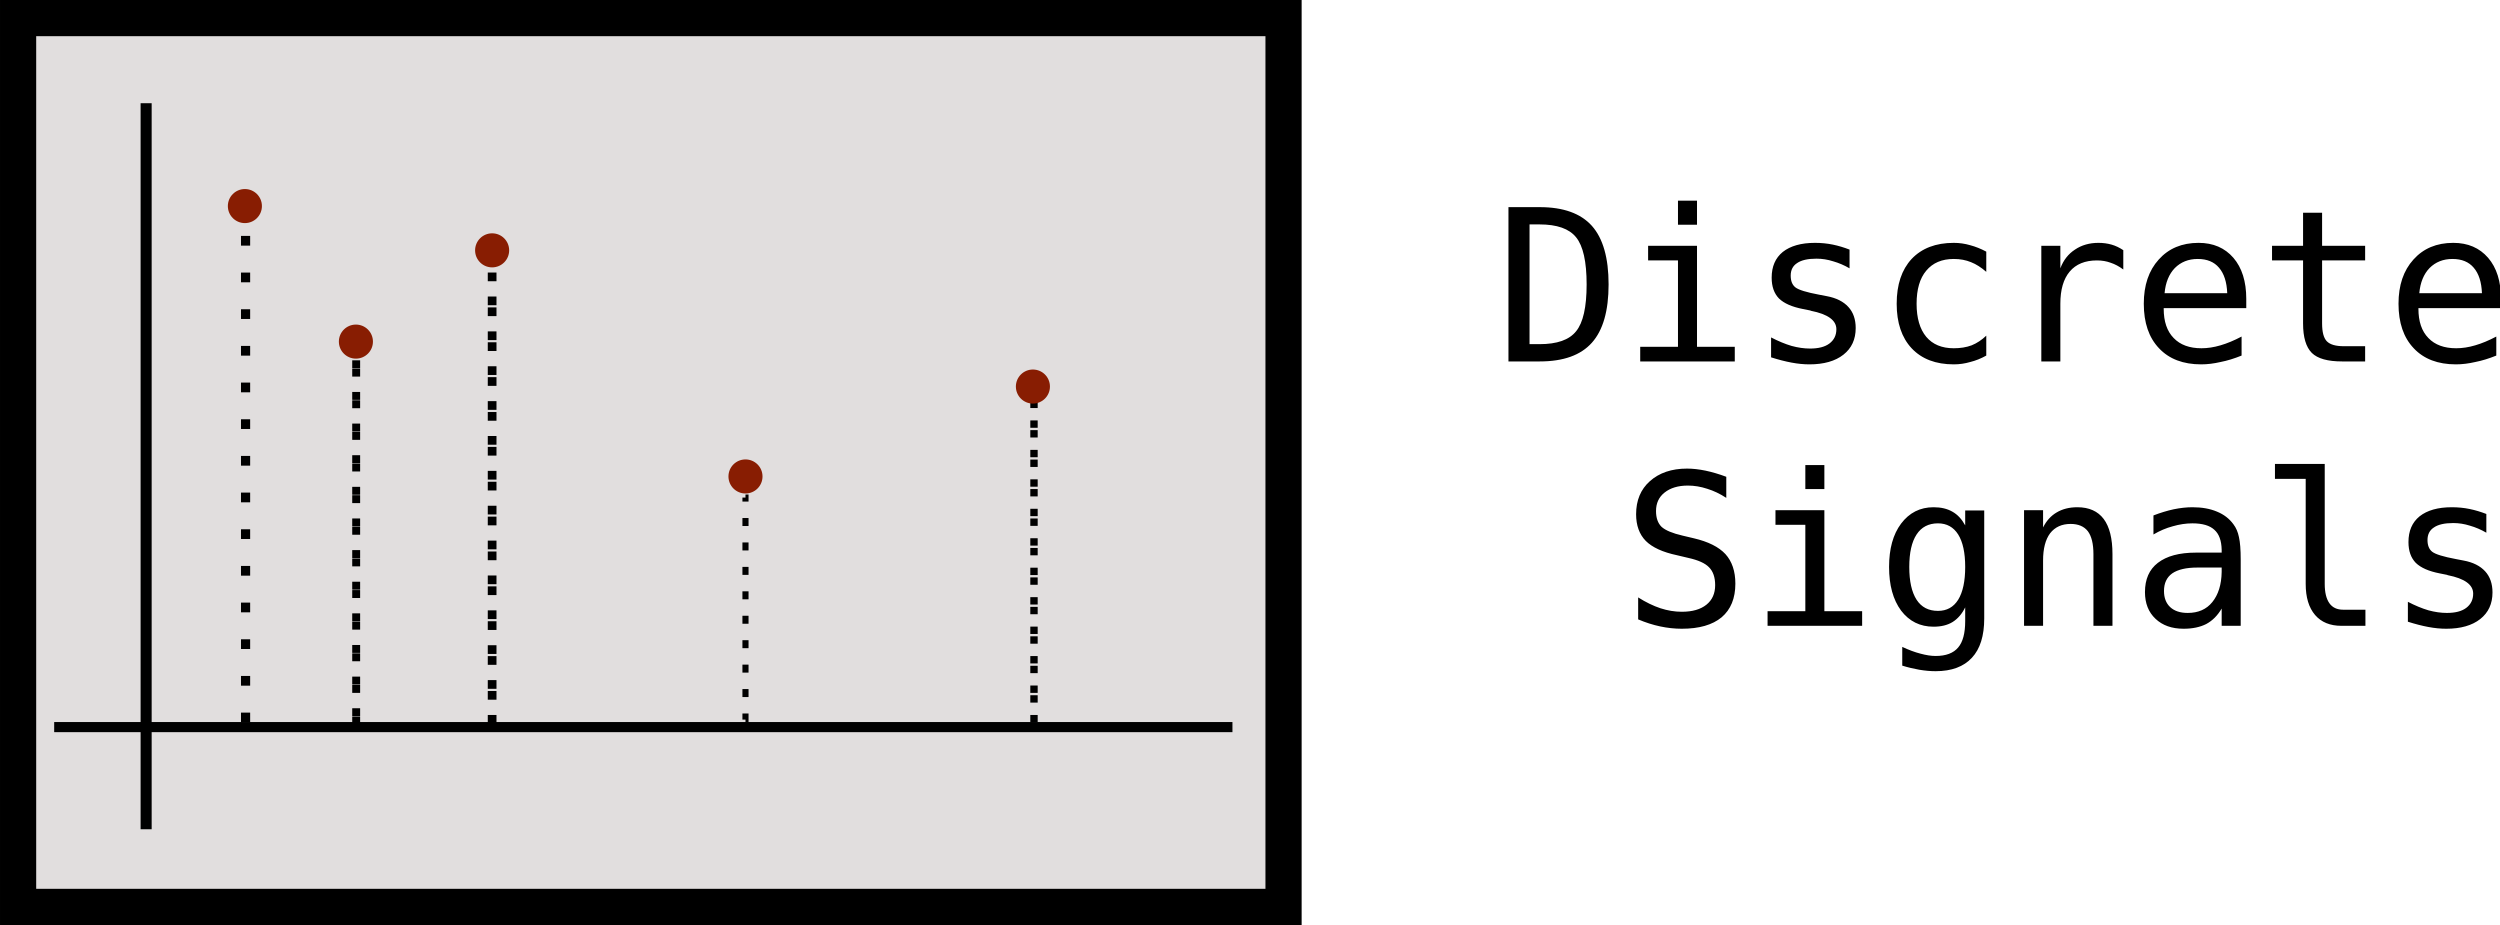
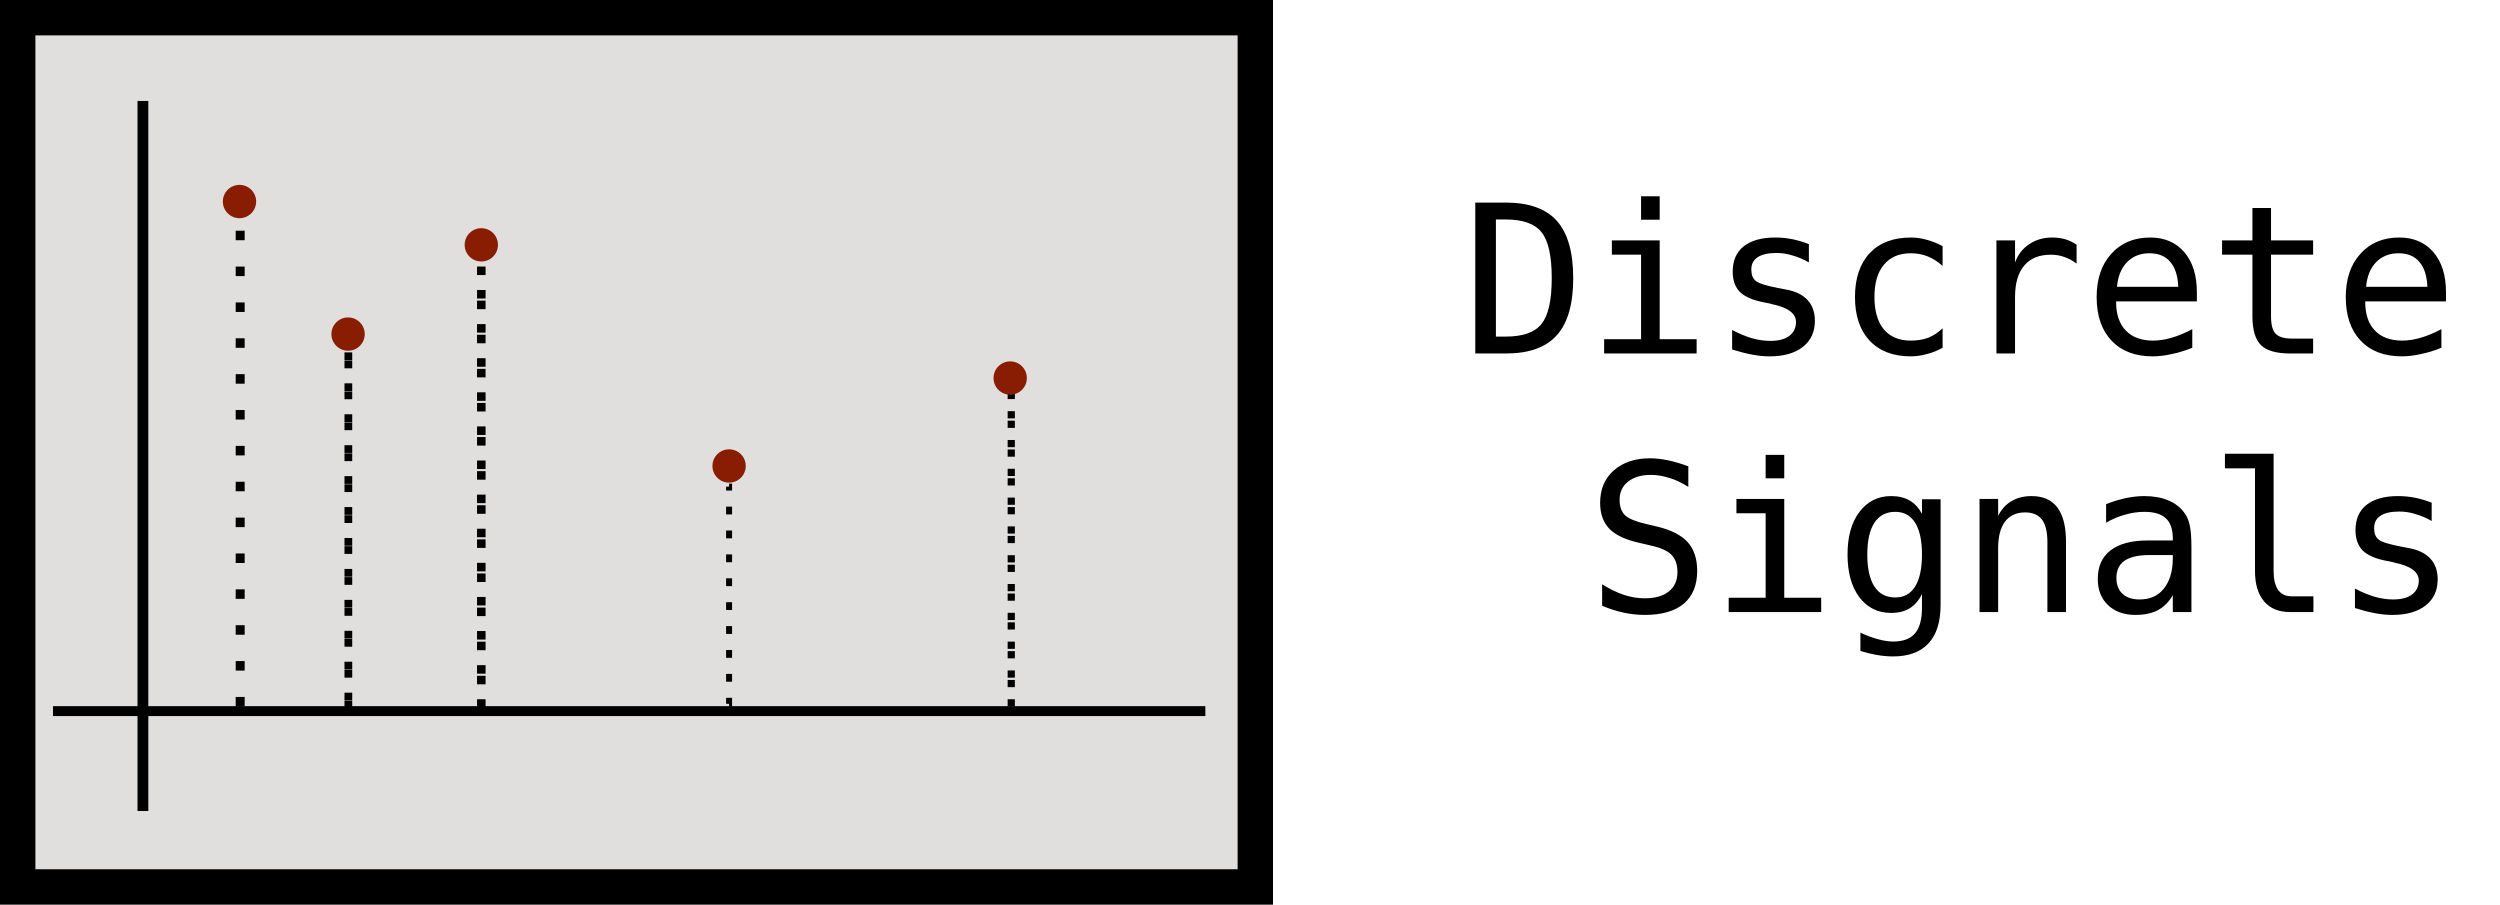
- <svg xmlns="http://www.w3.org/2000/svg" width="133.419mm" height="49.365mm" viewBox="0 0 133.419 49.365" version="1.1" id="svg8">
+ <svg xmlns="http://www.w3.org/2000/svg" width="136.419mm" height="49.365mm" viewBox="0 0 136.419 49.365" version="1.1" id="svg8">
  <defs id="defs2" />
  <g id="layer1" transform="translate(-11.28626,-35.85954)">
    <rect style="fill:#e1dede;fill-opacity:1;stroke:#000000;stroke-width:1.931;stroke-linecap:butt;stroke-miterlimit:4;stroke-dasharray:none;stroke-dashoffset:0;stroke-opacity:1" id="rect4554" width="67.534" height="47.434" x="12.252" y="36.825" />
    <path style="fill:none;stroke:#000000;stroke-width:0.326;stroke-linecap:butt;stroke-linejoin:miter;stroke-miterlimit:4;stroke-dasharray:0.326, 0.978;stroke-dashoffset:0;stroke-opacity:1" d="m 51.071,74.263 v -11.849 0 z" id="path4560-5-3-83" />
    <path style="fill:none;stroke:#000000;stroke-width:0.393;stroke-linecap:butt;stroke-linejoin:miter;stroke-miterlimit:4;stroke-dasharray:0.393, 1.179;stroke-dashoffset:0;stroke-opacity:1" d="m 66.468,74.409 v -17.229 0 z" id="path4560-5-3-1" />
    <text xml:space="preserve" style="font-style:normal;font-variant:normal;font-weight:normal;font-stretch:normal;font-size:3.528px;line-height:1.25;font-family:'DejaVu Sans Mono';-inkscape-font-specification:'DejaVu Sans Mono, Normal';font-variant-ligatures:normal;font-variant-caps:normal;font-variant-numeric:normal;font-feature-settings:normal;text-align:start;letter-spacing:0px;word-spacing:0px;writing-mode:lr-tb;text-anchor:start;fill:#000000;fill-opacity:1;stroke:none;stroke-width:0.265" x="91.039" y="55.148" id="text4770">
      <tspan id="tspan4768" x="91.039" y="55.148" style="font-style:normal;font-variant:normal;font-weight:normal;font-stretch:normal;font-size:11.289px;font-family:'DejaVu Sans Mono';-inkscape-font-specification:'DejaVu Sans Mono, Normal';font-variant-ligatures:normal;font-variant-caps:normal;font-variant-numeric:normal;font-feature-settings:normal;text-align:start;writing-mode:lr-tb;text-anchor:start;stroke-width:0.265">Discrete</tspan>
      <tspan x="91.039" y="69.259" style="font-style:normal;font-variant:normal;font-weight:normal;font-stretch:normal;font-size:11.289px;font-family:'DejaVu Sans Mono';-inkscape-font-specification:'DejaVu Sans Mono, Normal';font-variant-ligatures:normal;font-variant-caps:normal;font-variant-numeric:normal;font-feature-settings:normal;text-align:start;writing-mode:lr-tb;text-anchor:start;stroke-width:0.265" id="tspan4772"> Signals</tspan>
    </text>
  </g>
  <g id="layer2" transform="translate(-11.28626,-35.85954)">
    <circle style="fill:#881d02;fill-opacity:1;stroke:none;stroke-width:0.874;stroke-linecap:butt;stroke-miterlimit:4;stroke-dasharray:none;stroke-dashoffset:0;stroke-opacity:0.597" id="path4518" cx="24.355" cy="46.857" r="0.909" />
    <path style="fill:none;stroke:#000000;stroke-width:0.59;stroke-linecap:butt;stroke-linejoin:miter;stroke-miterlimit:4;stroke-dasharray:none;stroke-opacity:1" d="m 19.085,80.115 v -38.747 0 z" id="path4560" />
    <path style="fill:none;stroke:#000000;stroke-width:0.54;stroke-linecap:butt;stroke-linejoin:miter;stroke-miterlimit:4;stroke-dasharray:none;stroke-opacity:1" d="m 14.178,74.663 h 62.881 v 0 z" id="path4560-4" />
    <circle style="fill:#881d02;fill-opacity:1;stroke:none;stroke-width:0.874;stroke-linecap:butt;stroke-miterlimit:4;stroke-dasharray:none;stroke-dashoffset:0;stroke-opacity:0.597" id="path4518-1" cx="30.28" cy="54.09" r="0.909" />
    <circle style="fill:#881d02;fill-opacity:1;stroke:none;stroke-width:0.874;stroke-linecap:butt;stroke-miterlimit:4;stroke-dasharray:none;stroke-dashoffset:0;stroke-opacity:0.597" id="path4518-8" cx="37.55" cy="49.22" r="0.909" />
    <circle style="fill:#881d02;fill-opacity:1;stroke:none;stroke-width:0.874;stroke-linecap:butt;stroke-miterlimit:4;stroke-dasharray:none;stroke-dashoffset:0;stroke-opacity:0.597" id="path4518-9" cx="51.071" cy="61.287" r="0.909" />
    <circle style="fill:#881d02;fill-opacity:1;stroke:none;stroke-width:0.874;stroke-linecap:butt;stroke-miterlimit:4;stroke-dasharray:none;stroke-dashoffset:0;stroke-opacity:0.597" id="path4518-7" cx="66.41" cy="56.489" r="0.909" />
    <path style="fill:none;stroke:#000000;stroke-width:0.489;stroke-linecap:butt;stroke-linejoin:miter;stroke-miterlimit:4;stroke-dasharray:0.489, 1.468;stroke-dashoffset:0;stroke-opacity:1" d="m 24.392,74.409 v -26.679 0 z" id="path4560-5" />
    <path style="fill:none;stroke:#000000;stroke-width:0.422;stroke-linecap:butt;stroke-linejoin:miter;stroke-miterlimit:4;stroke-dasharray:0.422, 1.266;stroke-dashoffset:0;stroke-opacity:1" d="m 30.295,74.525 v -19.846 0 z" id="path4560-5-3" />
    <path style="fill:none;stroke:#000000;stroke-width:0.465;stroke-linecap:butt;stroke-linejoin:miter;stroke-miterlimit:4;stroke-dasharray:0.465, 1.396;stroke-dashoffset:0;stroke-opacity:1" d="m 37.55,74.481 v -24.135 0 z" id="path4560-5-3-8" />
  </g>
</svg>
